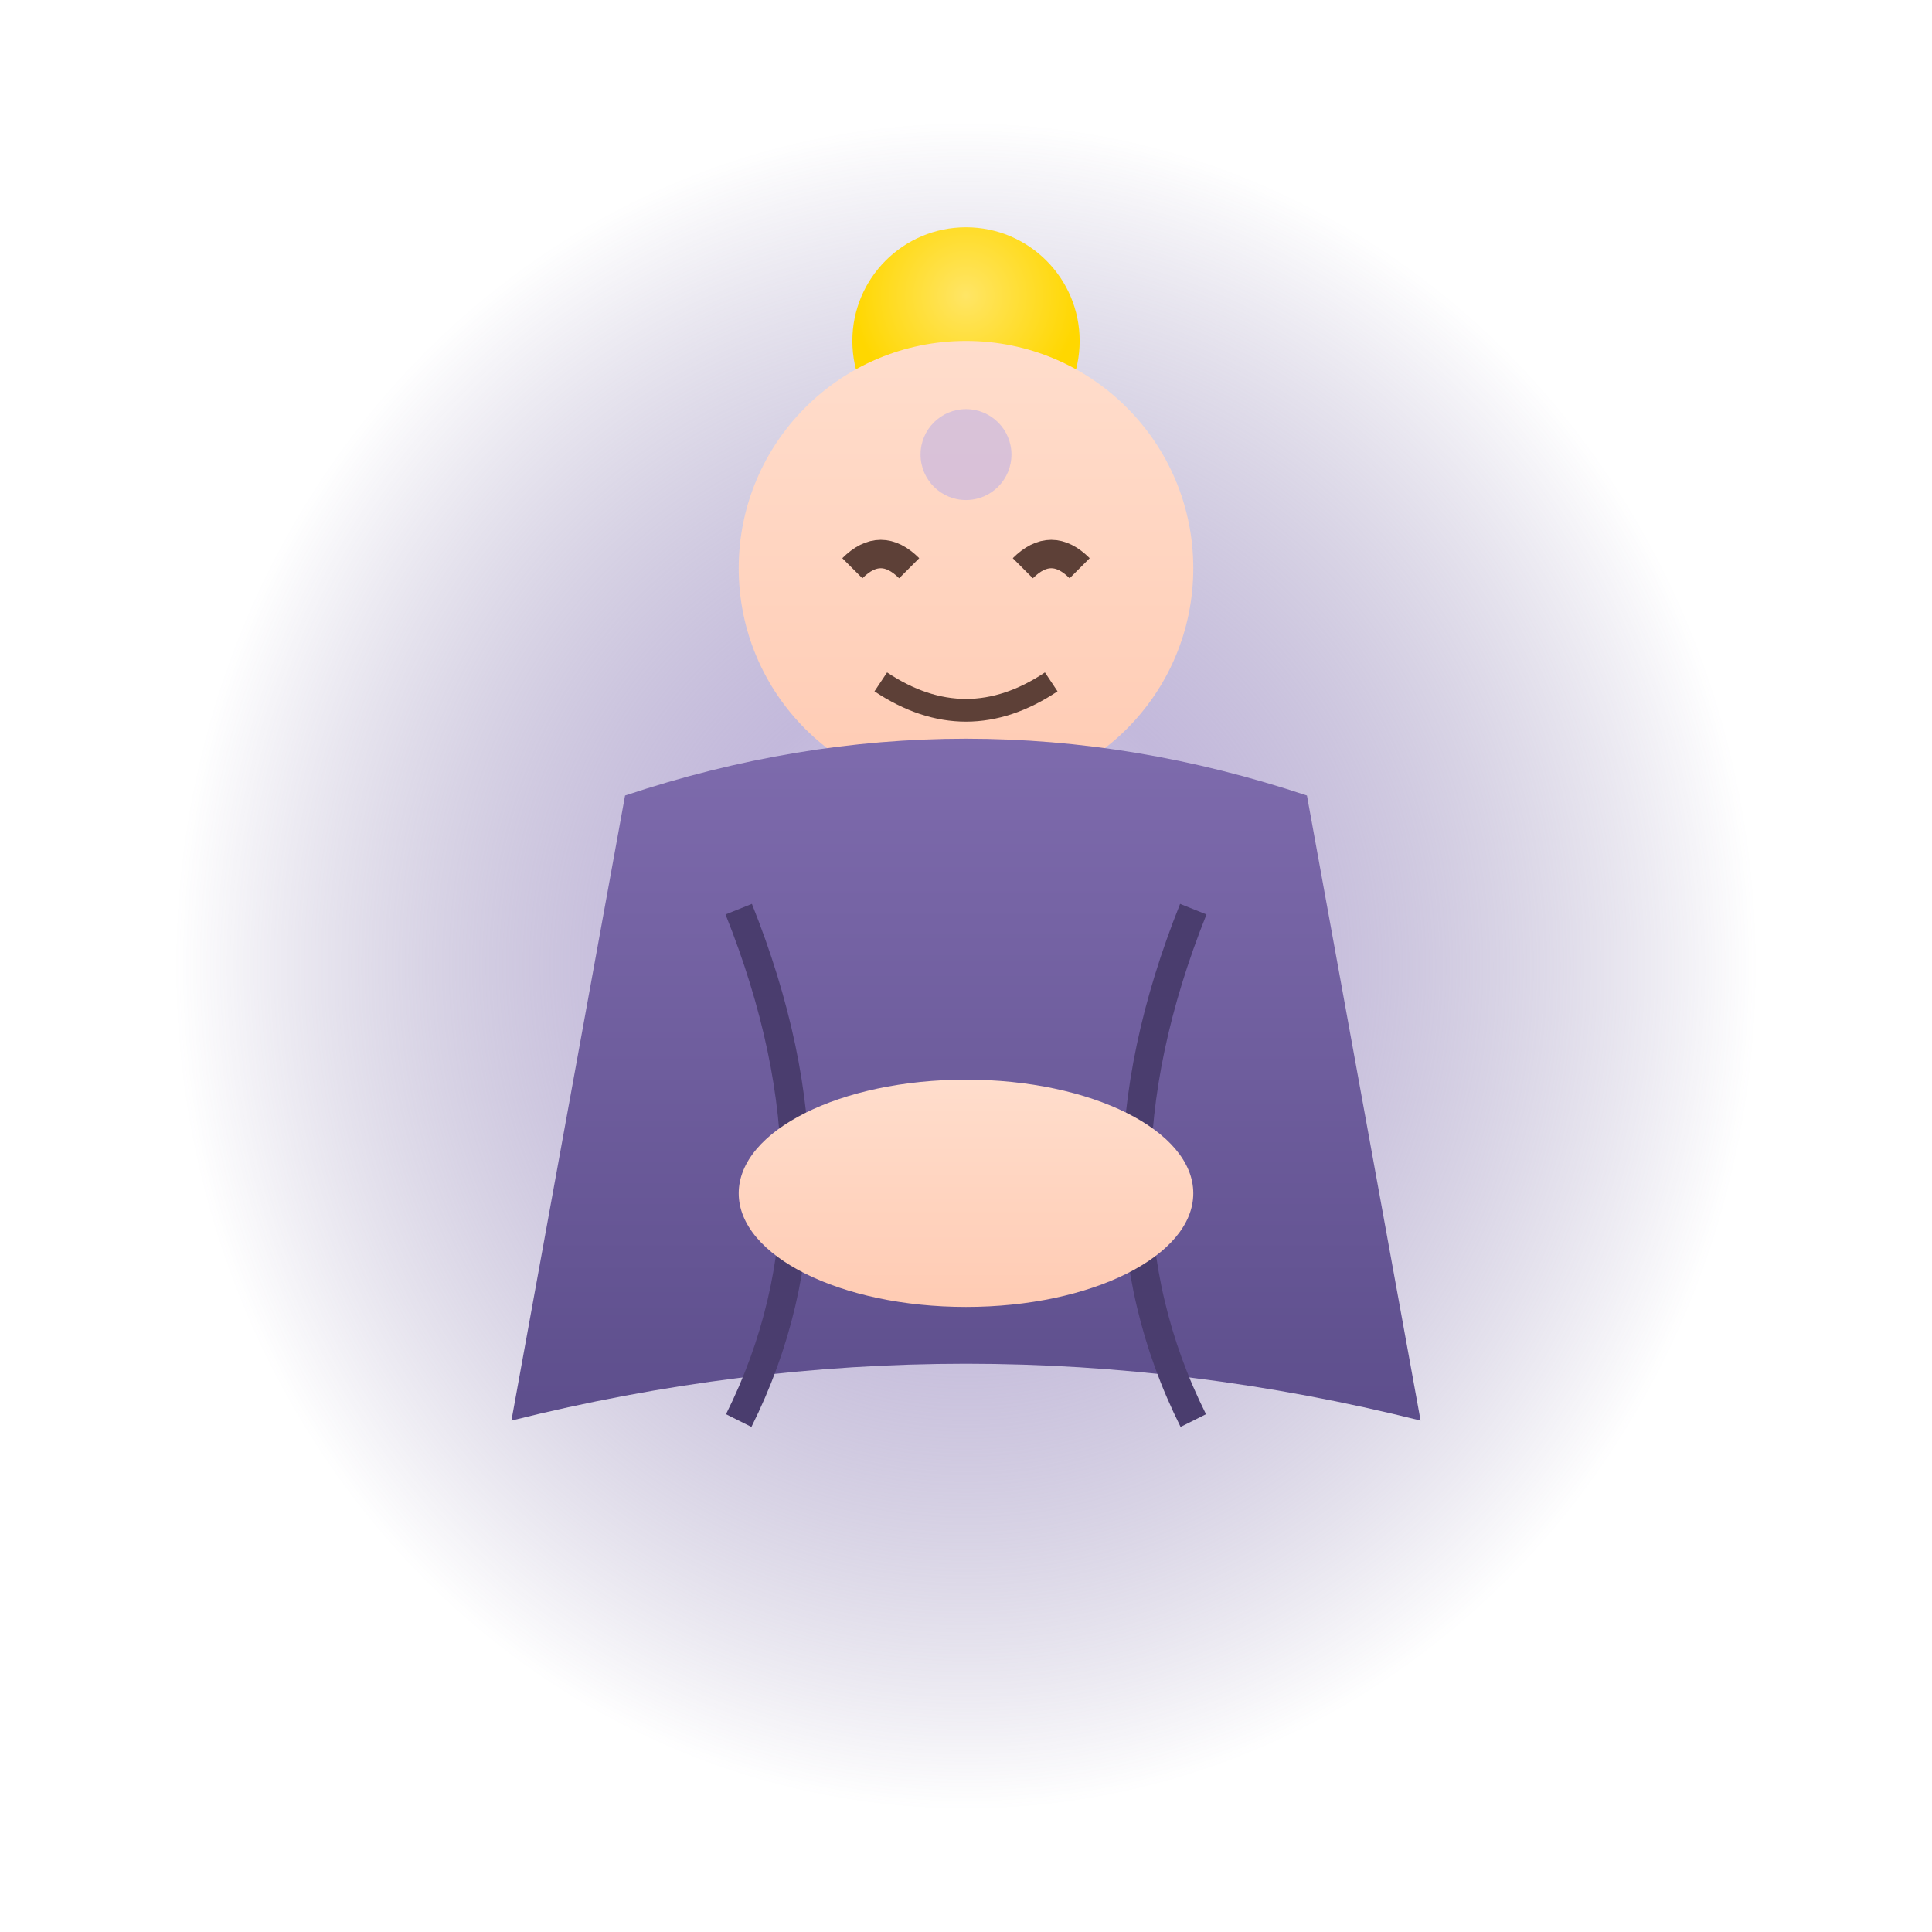
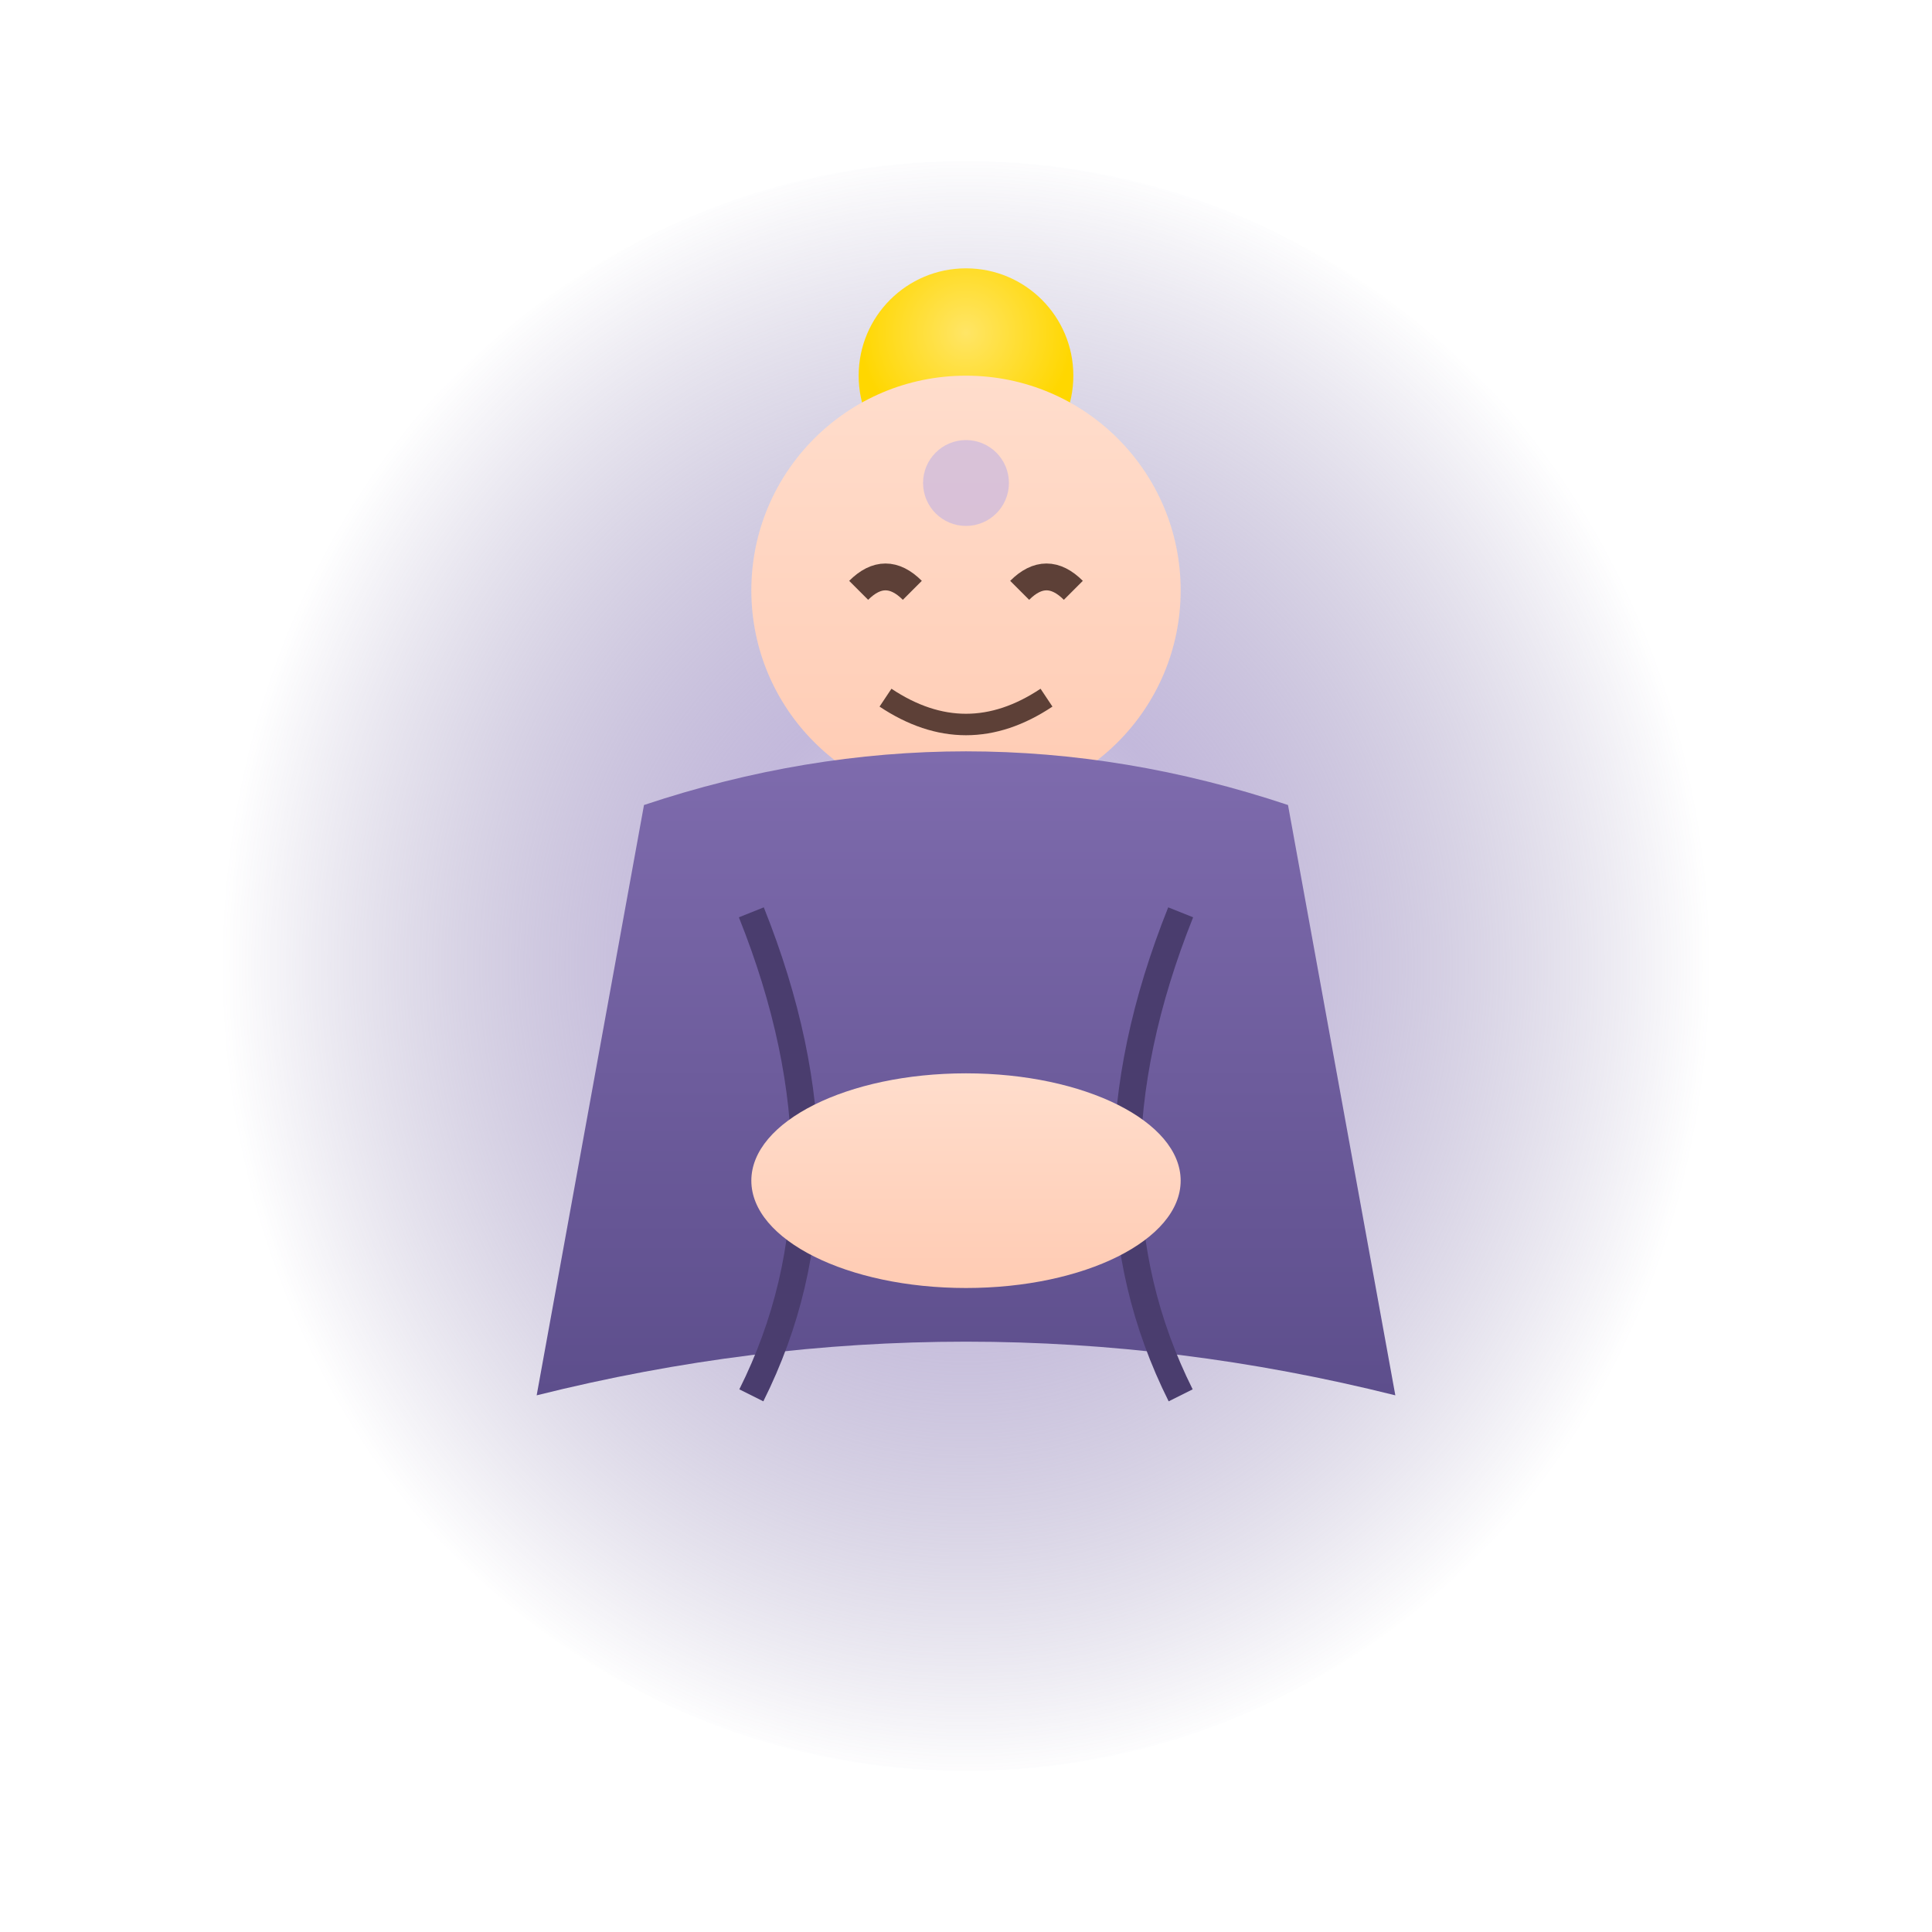
- <svg xmlns="http://www.w3.org/2000/svg" viewBox="-1 -1 34 34" width="32" height="32">
+ <svg xmlns="http://www.w3.org/2000/svg" viewBox="-2 -2 36 36" width="32" height="32">
  <defs>
    <radialGradient id="mandorlaGrad" cx="50%" cy="50%" r="50%">
      <stop offset="0%" style="stop-color:#EAE4F2;stop-opacity:0.9" />
      <stop offset="35%" style="stop-color:#9B8AC4;stop-opacity:0.6" />
      <stop offset="100%" style="stop-color:#5D4E8C;stop-opacity:0" />
    </radialGradient>
    <linearGradient id="robeGrad" x1="0%" y1="0%" x2="0%" y2="100%">
      <stop offset="0%" style="stop-color:#7E6BAD" />
      <stop offset="100%" style="stop-color:#5D4E8C" />
    </linearGradient>
    <linearGradient id="skinGrad" x1="0%" y1="0%" x2="0%" y2="100%">
      <stop offset="0%" style="stop-color:#FFDDCC" />
      <stop offset="100%" style="stop-color:#FFCBB3" />
    </linearGradient>
    <radialGradient id="goldGrad" cx="50%" cy="30%" r="50%">
      <stop offset="0%" style="stop-color:#FFE566" />
      <stop offset="100%" style="stop-color:#FFD700" />
    </radialGradient>
  </defs>
  <ellipse cx="16" cy="16" rx="14" ry="15" fill="url(#mandorlaGrad)" />
  <ellipse cx="16" cy="5" rx="2" ry="2" fill="url(#goldGrad)" />
  <circle cx="16" cy="9" r="4" fill="url(#skinGrad)" />
  <path d="M14 9 Q14.5 8.5 15 9" fill="none" stroke="#5D4037" stroke-width="0.5" />
  <path d="M17 9 Q17.5 8.5 18 9" fill="none" stroke="#5D4037" stroke-width="0.5" />
  <path d="M14.5 11 Q16 12 17.5 11" fill="none" stroke="#5D4037" stroke-width="0.4" />
  <path d="M10 13 Q16 11 22 13 L24 24 Q16 22 8 24 Z" fill="url(#robeGrad)" />
  <path d="M12 15 Q14 20 12 24" fill="none" stroke="#4A3D6E" stroke-width="0.5" />
  <path d="M20 15 Q18 20 20 24" fill="none" stroke="#4A3D6E" stroke-width="0.5" />
  <ellipse cx="16" cy="20" rx="4" ry="2" fill="url(#skinGrad)" />
  <circle cx="16" cy="7" r="0.8" fill="#C9B8E0" opacity="0.7" />
</svg>
